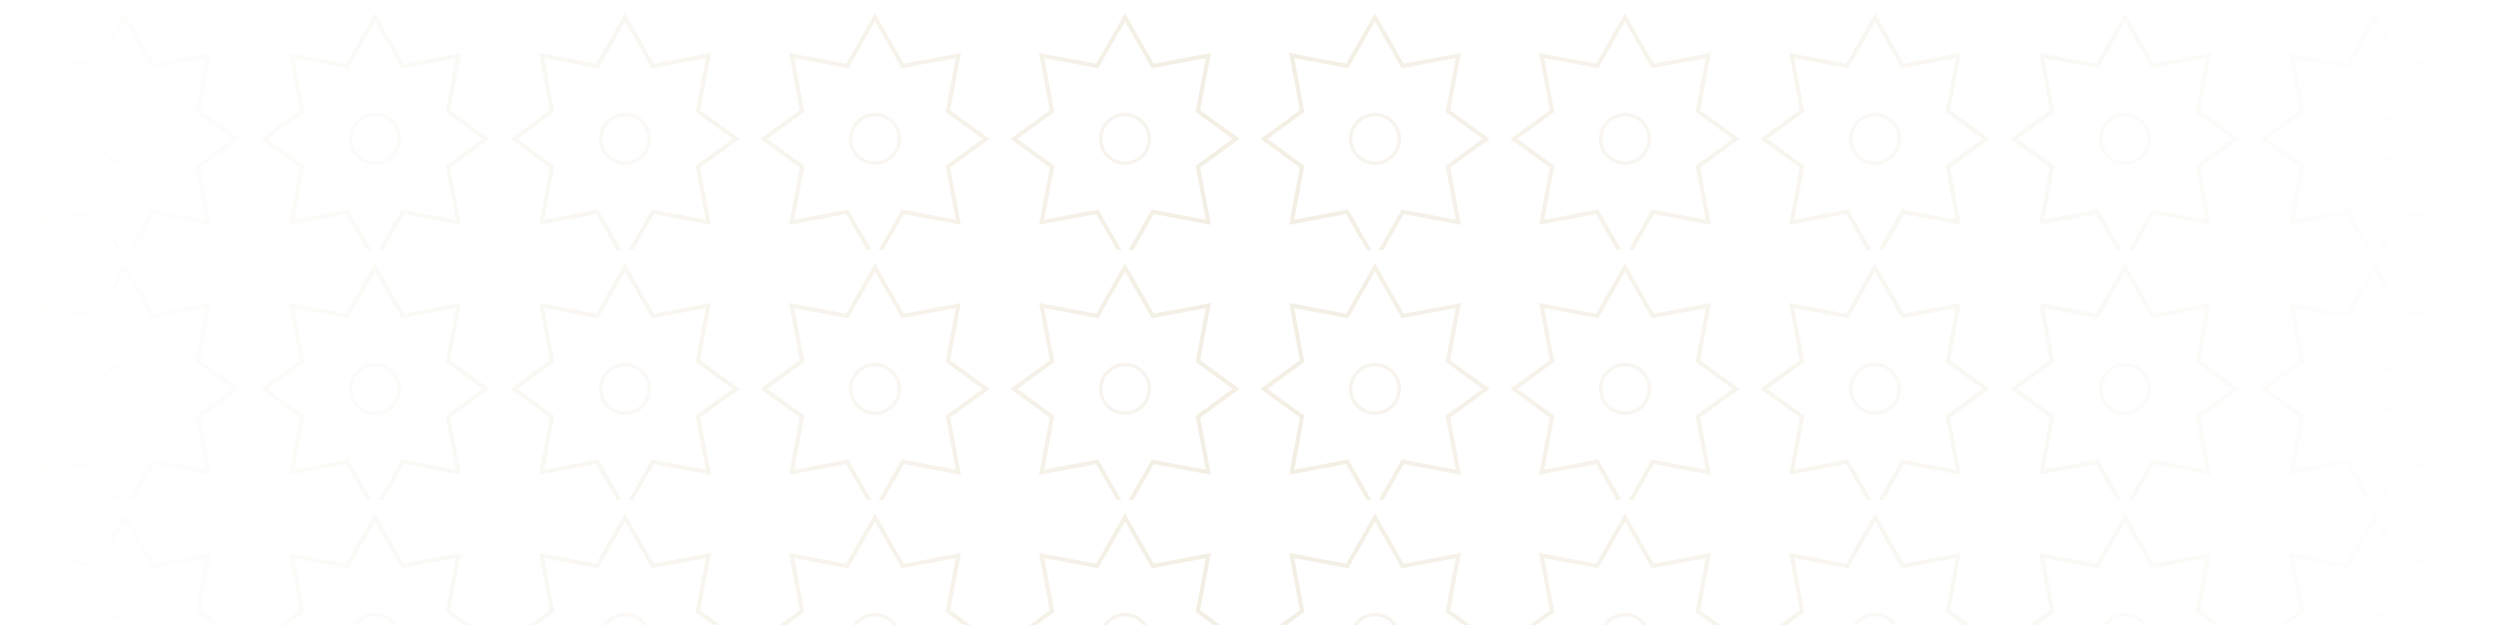
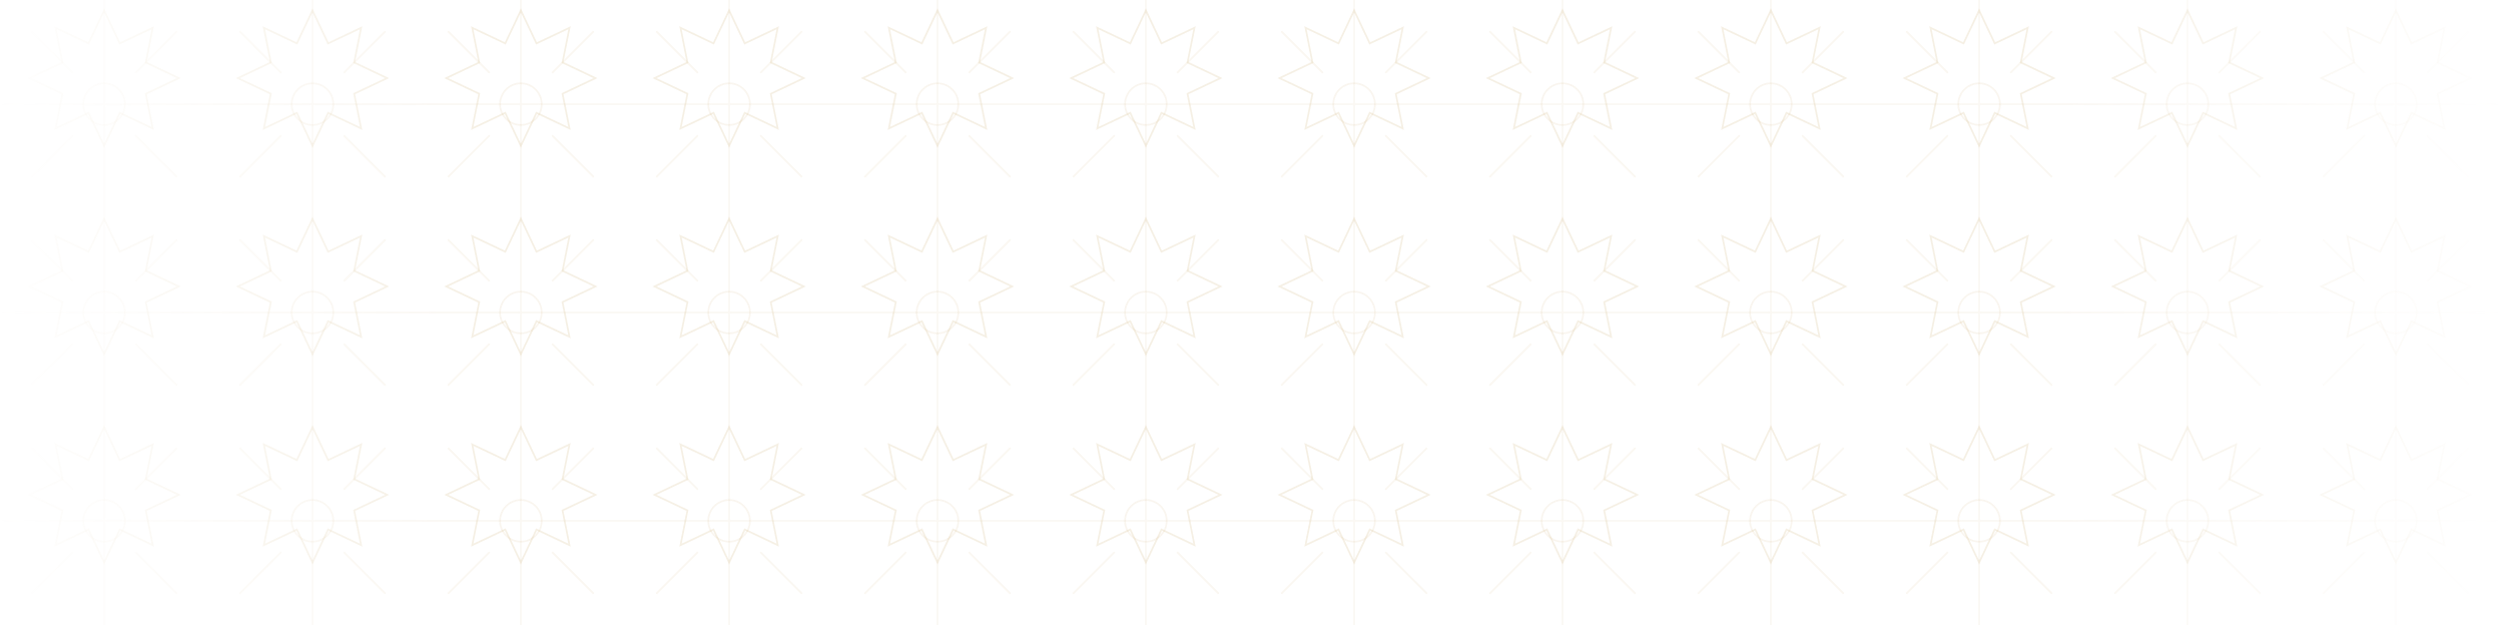
- <svg xmlns="http://www.w3.org/2000/svg" width="720" height="180" viewBox="0 0 720 180" fill="none">
+ <svg xmlns="http://www.w3.org/2000/svg" width="1440" height="360" viewBox="0 0 1440 360" fill="none">
  <defs>
-     <pattern id="g" width="72" height="72" patternUnits="userSpaceOnUse">
-       <path d="M36 5 44 19 60 16 57 32 68 40 57 48 60 64 44 61 36 75 28 61 12 64 15 48 4 40l11-8-3-16 16 3z" stroke="#B28A43" stroke-opacity=".16" stroke-width="1.2" />
-       <circle cx="36" cy="40" r="7" stroke="#B28A43" stroke-opacity=".12" />
+     <pattern id="geo" width="120" height="120" patternUnits="userSpaceOnUse">
+       <g fill="none" stroke="#C9A96B" stroke-width="1" stroke-opacity=".22">
+         <path d="M60 6 69 25 88 16 84 36 103 45 84 54 88 74 69 65 60 84 51 65 32 74 36 54 17 45 36 36 32 16 51 25z" />
+         <path d="M0 60h120M60 0v120" stroke-opacity=".10" />
+         <path d="M18 18 42 42M102 18 78 42M18 102 42 78M102 102 78 78" stroke-opacity=".12" />
+         <circle cx="60" cy="60" r="12" stroke-opacity=".14" />
+       </g>
    </pattern>
    <linearGradient id="fade" x1="0" x2="1">
-       <stop stop-color="#fff" stop-opacity="0" />
-       <stop offset=".5" stop-color="#fff" stop-opacity=".9" />
-       <stop offset="1" stop-color="#fff" stop-opacity="0" />
+       <stop stop-color="white" stop-opacity="0" />
+       <stop offset=".18" stop-color="white" stop-opacity=".8" />
+       <stop offset=".82" stop-color="white" stop-opacity=".8" />
+       <stop offset="1" stop-color="white" stop-opacity="0" />
    </linearGradient>
-     <mask id="m">
-       <rect width="720" height="180" fill="url(#fade)" />
+     <mask id="mask">
+       <rect width="1440" height="360" fill="url(#fade)" />
    </mask>
  </defs>
-   <rect width="720" height="180" fill="url(#g)" mask="url(#m)" />
+   <rect width="1440" height="360" fill="url(#geo)" mask="url(#mask)" />
</svg>
